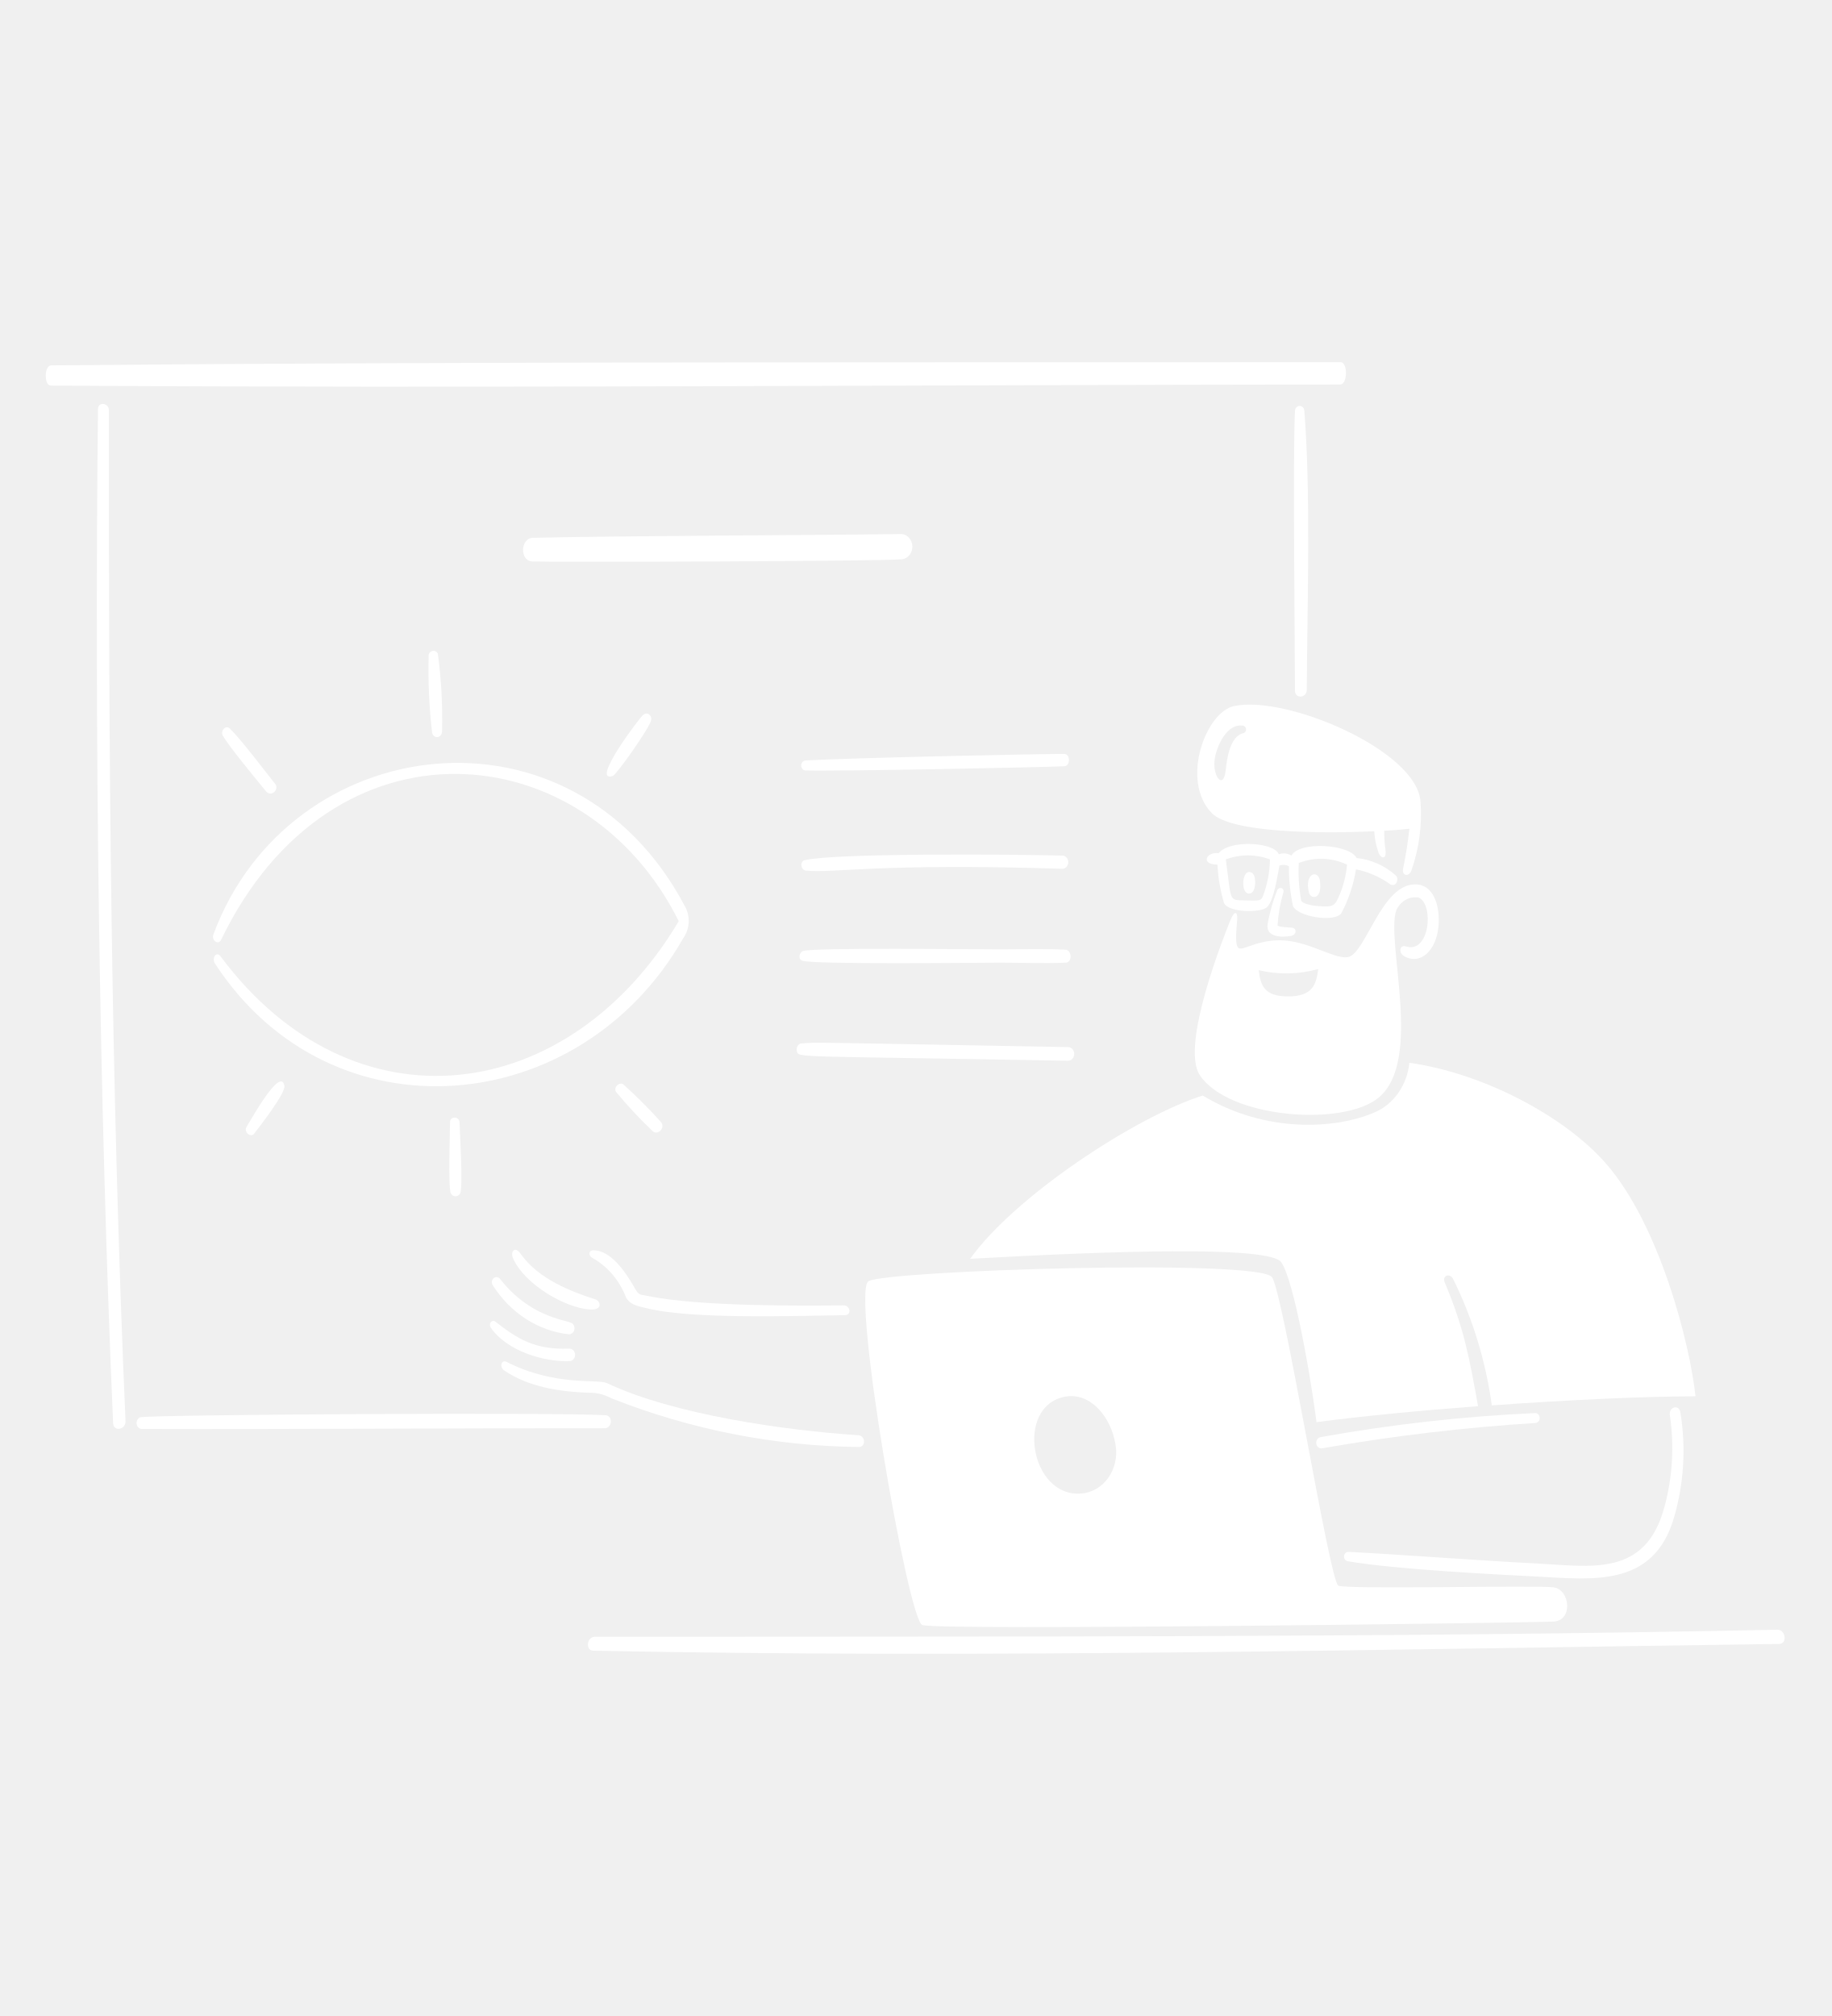
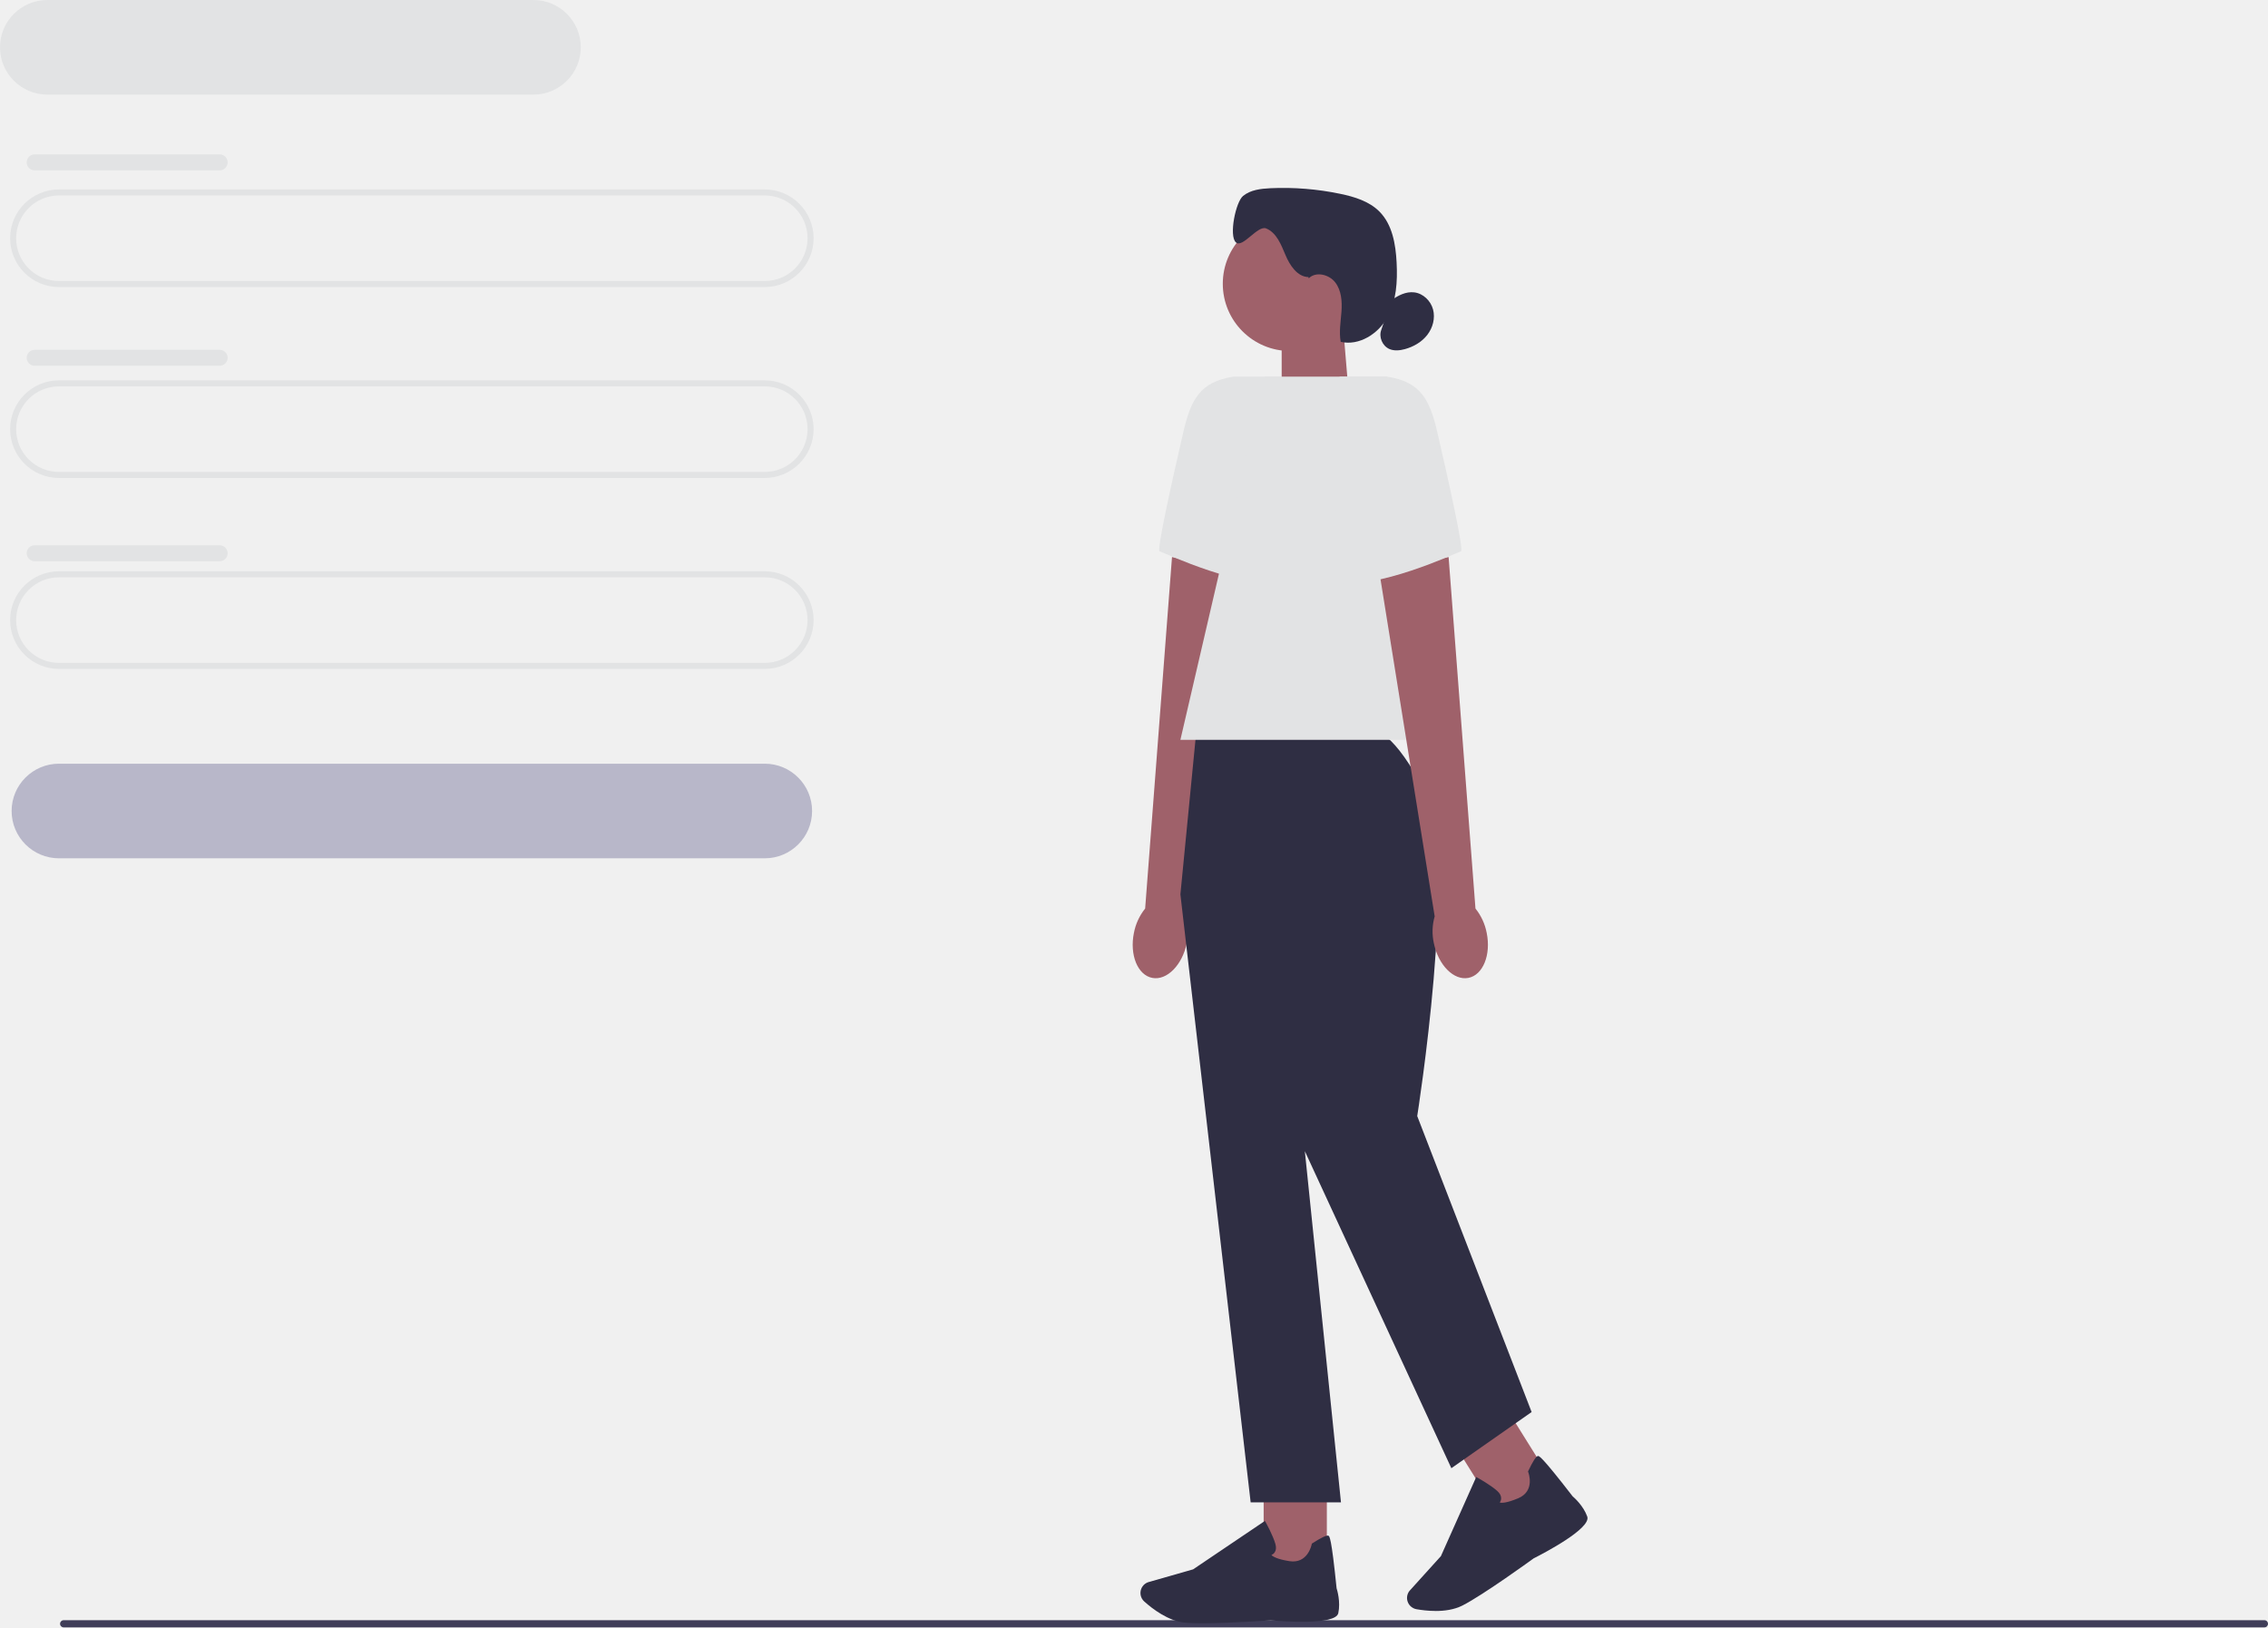
- <svg xmlns="http://www.w3.org/2000/svg" width="615" height="677" viewBox="0 0 615 677" fill="none">
-   <path d="M325.819 422.722C376.112 419.913 422.187 418.64 429.616 423.226C433.443 425.596 439.396 456.738 442.132 477.566C457.579 475.535 476.992 473.666 496.386 472.211C493.506 456.186 491.729 446.146 485.195 430.663C484.205 428.317 486.916 427.37 488.02 429.512C494.567 442.713 498.964 457.075 501.012 471.947C527.269 470.048 553.176 468.9 569.413 468.9C567.569 451.4 557.356 411.071 539.047 390.392C524.933 374.452 497.554 360.265 473.322 356.908C472.944 360.606 471.649 364.119 469.578 367.06C467.507 370 464.74 372.256 461.581 373.579C448.635 379.181 425.006 380.653 403.927 367.902C381.69 374.889 340.938 401.542 325.819 422.722Z" fill="white" />
-   <path d="M596.901 547.283C464.298 550.029 332.296 549.487 199.764 549.653C197.084 549.653 196.478 554.267 199.251 554.321C331.484 557.012 465.294 553.843 597.506 552.06C600.331 552.032 599.71 547.226 596.901 547.283Z" fill="white" />
-   <path d="M270.407 258.736C284.019 259.017 350.362 257.656 357.416 257.321C359.543 257.219 359.487 253.178 357.416 253.178C347.946 253.178 285.645 254.501 270.407 255.381C270.038 255.436 269.7 255.636 269.455 255.945C269.21 256.253 269.076 256.649 269.076 257.059C269.076 257.468 269.21 257.864 269.455 258.172C269.7 258.481 270.038 258.681 270.407 258.736Z" fill="white" />
-   <path d="M216.069 240.02C215.079 240.589 197.963 263.248 205.85 260.554C206.968 260.171 218.144 244.576 218.694 241.78C218.76 241.418 218.723 241.042 218.588 240.703C218.454 240.365 218.228 240.08 217.941 239.888C217.655 239.696 217.321 239.605 216.986 239.629C216.651 239.653 216.331 239.789 216.069 240.02Z" fill="white" />
-   <path d="M178.773 188.544C184.277 188.829 296.367 188.521 303.048 187.796C303.997 187.658 304.866 187.136 305.485 186.333C306.105 185.529 306.432 184.501 306.402 183.447C306.373 182.394 305.989 181.389 305.326 180.63C304.663 179.87 303.767 179.408 302.812 179.334C271.618 179.76 206.773 179.936 178.948 180.607C174.774 180.712 174.423 188.328 178.773 188.544Z" fill="white" />
-   <path d="M335.674 318.813C328.46 318.813 273.612 318.136 269.727 319.358C268.406 319.778 267.883 322.133 269.469 322.631C273.612 323.941 328.174 323.278 335.707 323.278C343.241 323.278 350.553 323.575 357.929 323.278C360.185 323.186 360.019 319.023 357.782 318.914C350.442 318.556 343.029 318.813 335.674 318.813Z" fill="white" />
-   <path d="M268.864 350.439C268.398 350.591 268.006 350.94 267.772 351.409C267.539 351.878 267.482 352.429 267.616 352.944C268.249 355.313 265.406 354.501 358.882 356.217C359.398 356.159 359.875 355.893 360.223 355.469C360.571 355.045 360.763 354.495 360.763 353.924C360.763 353.353 360.571 352.802 360.223 352.378C359.875 351.955 359.398 351.688 358.882 351.63C269.208 350.036 274.774 349.935 268.864 350.439Z" fill="white" />
-   <path d="M356.884 291.753C357.384 291.716 357.854 291.476 358.202 291.078C358.55 290.681 358.751 290.156 358.767 289.604C358.783 289.052 358.612 288.514 358.287 288.093C357.962 287.673 357.507 287.4 357.01 287.329C343.671 286.923 281.597 286.354 270.336 288.825C268.492 289.228 268.904 292.186 270.665 292.359C280.19 293.303 294.752 289.78 356.884 291.753Z" fill="white" />
-   <path d="M438.866 231.615C439.032 202.457 440.261 166.082 438.039 137.79C437.978 137.365 437.776 136.98 437.473 136.709C437.169 136.439 436.785 136.302 436.395 136.324C436.005 136.347 435.637 136.528 435.361 136.832C435.085 137.137 434.921 137.543 434.901 137.973C434.179 151.546 434.858 214.616 434.901 231.94C434.907 234.787 438.85 234.465 438.866 231.615Z" fill="white" />
-   <path d="M206.919 366.704C210.728 371.299 214.777 375.645 219.047 379.719C220.891 381.632 223.731 378.582 221.875 376.673C217.895 372.263 213.711 368.083 209.341 364.148C208.01 363.21 205.892 365.13 206.919 366.704Z" fill="white" />
-   <path d="M36.574 137.79C36.574 135.244 32.935 134.781 32.904 137.387C31.693 245.22 33.31 370.644 37.988 477.918C38.117 480.89 42.291 480.162 42.152 477.21C37.21 363.735 36.432 251.36 36.574 137.79Z" fill="white" />
-   <path d="M82.809 378.406C81.776 380.098 84.171 382.251 85.379 380.67C86.937 378.639 95.973 367.107 95.521 364.625C94.277 358.052 84.573 375.532 82.809 378.406Z" fill="white" />
-   <path d="M203.379 475.254C186.865 474.238 52.388 475.034 47.141 475.931C46.753 476.069 46.418 476.345 46.187 476.715C45.956 477.085 45.844 477.529 45.866 477.977C45.889 478.426 46.046 478.853 46.313 479.193C46.58 479.532 46.941 479.765 47.341 479.854C98.187 480.013 152.149 479.57 203.084 479.631C205.561 479.631 205.985 475.423 203.379 475.254Z" fill="white" />
-   <path d="M89.289 265.665C91.109 267.902 93.9 265.1 92.387 263.201C88.717 258.614 80.855 248.198 77.232 244.691C75.796 243.3 73.851 245.477 74.865 247.135C77.471 251.417 85.696 261.251 89.289 265.665Z" fill="white" />
-   <path d="M148.452 245.751C148.682 236.965 148.21 228.174 147.041 219.48C146.879 219.167 146.638 218.913 146.348 218.748C146.057 218.583 145.73 218.514 145.404 218.55C145.079 218.586 144.77 218.725 144.515 218.95C144.26 219.175 144.07 219.477 143.968 219.818C143.719 228.594 144.105 237.378 145.123 246.086C145.216 246.523 145.449 246.908 145.779 247.17C146.109 247.433 146.514 247.555 146.92 247.514C147.325 247.473 147.704 247.272 147.985 246.948C148.267 246.624 148.433 246.199 148.452 245.751Z" fill="white" />
-   <path d="M151.141 376.808C151.141 379.618 150.462 398.269 151.377 400.716C151.539 401.025 151.772 401.281 152.052 401.459C152.333 401.637 152.651 401.731 152.974 401.731C153.298 401.731 153.616 401.637 153.896 401.459C154.176 401.281 154.409 401.025 154.571 400.716C155.527 398.029 154.442 380.508 154.316 376.808C154.15 374.828 151.141 374.787 151.141 376.808Z" fill="white" />
-   <path d="M74.24 315.621C111.569 238.304 196.657 246.428 227.949 309.355C190.98 371.494 118.555 380.9 74.071 321.155C72.682 319.293 70.964 321.673 72.227 323.623C111.335 383.537 194.896 375.718 229.399 315.16C230.524 313.621 231.18 311.732 231.275 309.759C231.371 307.787 230.9 305.831 229.931 304.169C191.988 232.604 96.96 245.477 71.671 313.789C70.918 315.82 73.34 317.489 74.24 315.621Z" fill="white" />
-   <path d="M414.479 237.092C404.865 239.123 396.385 262.253 406.992 273.081C413.486 279.713 443.395 279.994 461.526 279.144C461.656 281.588 462.132 283.994 462.937 286.276C463.659 288.307 465.823 288.95 465.285 285.288C464.991 283.202 464.856 281.092 464.882 278.981C467.701 278.847 470.516 278.621 473.322 278.304C472.834 282.815 472.13 287.294 471.214 291.723C470.707 294.15 473.181 294.603 474.02 292.288C476.593 284.965 477.634 277.097 477.066 269.27C475.972 252.017 432.041 233.375 414.479 237.092ZM417.507 246.205C413.084 247.318 412.039 254.718 411.636 258.675C410.945 265.445 407.026 260.706 407.966 254.752C408.686 250.263 412.168 242.952 417.248 243.679C417.543 243.662 417.832 243.769 418.057 243.979C418.282 244.189 418.426 244.485 418.459 244.808C418.492 245.13 418.412 245.455 418.235 245.714C418.058 245.974 417.797 246.149 417.507 246.205Z" fill="white" />
-   <path d="M450.425 306.749C452.875 302.179 454.559 297.162 455.398 291.936C459.527 292.759 463.463 294.486 466.976 297.013C469.066 298.005 469.859 294.982 468.82 294.045C465.048 290.659 460.437 288.603 455.588 288.145C453.351 283.477 436.342 282.39 433.717 287.315C433.075 286.918 432.363 286.675 431.63 286.602C430.896 286.53 430.157 286.628 429.46 286.892C428.123 282.85 413.038 281.838 409.279 286.506C404.949 285.982 403.151 290.386 408.874 290.345C409.085 294.72 409.82 299.045 411.059 303.208C412.54 306.545 423.193 306.495 425.314 304.806C427.837 302.798 428.984 294.035 429.7 290.66C430.739 290.3 431.862 290.372 432.856 290.863C432.834 295.387 433.301 299.899 434.249 304.301C435.878 307.869 448.061 309.822 450.425 306.749ZM424.149 300.926C423.648 302.257 423.196 302.575 419.158 302.399C412.334 302.104 413.764 303.733 411.674 288.598C416.48 286.801 421.691 286.801 426.497 288.598C426.431 292.834 425.634 297.018 424.149 300.926ZM436.993 302.46C436.232 298.299 435.96 294.047 436.185 289.81C441.456 287.738 447.243 287.932 452.389 290.355C452.101 293.684 451.325 296.939 450.093 299.996C448.347 304.203 448.058 304.755 442.554 304.261C439.91 304.024 437.365 303.377 436.993 302.463V302.46Z" fill="white" />
-   <path d="M439.6 299.755C440.175 302.037 444.21 302.304 443.27 295.714C442.732 291.963 437.931 293.141 439.6 299.755Z" fill="white" />
-   <path d="M474.46 297.027C463.93 297.998 458.732 319.243 453.138 321.277C449.229 322.702 440.46 316.508 431.599 315.841C422.738 315.174 417.691 319.297 416.038 318.427C414.384 317.557 415.524 309.941 415.524 308.164C415.524 306.386 414.645 305.415 413.084 309.335C411.523 313.255 396.296 350.882 402.92 361.007C412.386 375.474 451.018 378.538 463.011 368.586C478.046 356.109 465.251 316.037 468.955 305.598C469.651 304.105 470.762 302.897 472.125 302.148C473.488 301.399 475.033 301.149 476.534 301.434C481.6 303.851 480.207 320.39 472.111 317.801C470.077 317.154 469.616 319.97 471.497 321.057C476.995 324.242 482.392 319.276 483.112 310.953C483.65 304.65 481.707 296.36 474.46 297.027ZM432.533 334.6C424.902 334.6 423.359 331.266 422.716 325.799C429.322 327.363 436.166 327.232 442.719 325.417C442.021 330.413 441.053 334.614 432.533 334.614V334.6Z" fill="white" />
-   <path d="M428.882 299.088C427.469 302.676 426.411 306.421 425.725 310.259C424.966 314.812 430.465 314.825 433.563 314.301C435.407 313.989 435.745 311.674 433.726 311.511C432.241 311.389 429.324 311.308 429.048 310.743C429.302 306.966 429.961 303.236 431.012 299.63C431.439 298.141 429.466 297.558 428.882 299.088Z" fill="white" />
-   <path d="M420.153 299.911C421.862 299.193 421.997 294.126 420.537 293.182C416.852 290.771 416.339 301.495 420.153 299.911Z" fill="white" />
-   <path d="M450.222 121.623C308.076 121.745 157.177 121.383 17.195 122.696C14.81 122.716 14.755 129.466 17.048 129.483C158.754 130.461 308.002 129.243 450.074 129.121C452.625 129.117 452.681 121.623 450.222 121.623Z" fill="white" />
-   <path d="M288.277 481.97C263.996 480.379 226.384 475.146 203.726 464.432C200.813 463.051 186.419 465.641 170.077 457.324C168.368 456.457 167.689 459.108 169.287 460.194C177.638 465.861 188.186 467.37 197.819 467.712C200.408 467.639 202.973 468.27 205.288 469.55C231.985 480.095 260.1 485.628 288.461 485.917C290.791 485.954 290.717 482.132 288.277 481.97Z" fill="white" />
-   <path d="M564.334 474.293C563.861 471.442 560.372 472.448 560.809 475.281C562.31 485.451 561.715 495.864 559.066 505.746C552.793 529.824 534.333 525.961 515.855 525.024C496.461 524.042 469.752 521.994 452.995 521.144C452.625 521.09 452.25 521.198 451.951 521.443C451.651 521.689 451.451 522.053 451.392 522.459C451.333 522.865 451.42 523.28 451.635 523.617C451.85 523.953 452.176 524.183 452.543 524.259C468.664 527.078 503.1 528.747 516.516 529.448C534.865 530.409 555.335 533.104 562.167 509.707C565.529 498.279 566.273 486.114 564.334 474.293Z" fill="white" />
-   <path d="M444.056 486.357C467.802 482.198 491.723 479.359 515.728 477.85C516.116 477.812 516.475 477.609 516.731 477.286C516.987 476.962 517.119 476.542 517.1 476.114C517.081 475.685 516.912 475.281 516.629 474.987C516.345 474.692 515.97 474.53 515.58 474.533C491.411 475.625 467.324 478.325 443.45 482.616C443 482.706 442.6 482.989 442.339 483.403C442.079 483.818 441.978 484.329 442.059 484.825C442.141 485.321 442.398 485.761 442.774 486.048C443.15 486.336 443.615 486.446 444.065 486.357H444.056Z" fill="white" />
-   <path d="M191.25 457.077C191.506 457.074 191.758 457.016 191.993 456.904C192.228 456.792 192.439 456.629 192.615 456.425C192.792 456.221 192.929 455.979 193.018 455.716C193.108 455.452 193.148 455.171 193.137 454.89C193.126 454.608 193.063 454.333 192.953 454.078C192.843 453.824 192.688 453.597 192.496 453.411C192.304 453.224 192.081 453.082 191.838 452.993C191.595 452.904 191.339 452.87 191.084 452.893C179.675 453.295 173.918 449.728 166.388 443.838C165.196 442.907 163.929 444.549 164.851 445.869C170.212 453.671 182.718 457.442 191.25 457.077Z" fill="white" />
-   <path d="M210.23 435.649C211.619 438.303 214.533 438.662 217.127 439.309C232.449 443.144 267.509 441.864 283.771 441.654C286.082 441.624 285.615 438.334 283.239 438.357C271.366 438.489 235.531 438.862 217.751 435.247C214.468 434.57 214.637 435.104 212.962 432.2C209.797 426.696 205.076 419.963 199.35 419.852C197.641 419.818 197.505 421.632 198.962 422.438C204.021 425.232 208.014 429.914 210.23 435.649Z" fill="white" />
-   <path d="M200.087 436.401C192.151 433.835 180.936 429.719 174.767 420.942C172.923 418.308 171.356 420.356 172.271 422.478C176.113 431.388 190.178 439.403 198.252 439.742C202.718 439.948 201.476 436.848 200.087 436.401Z" fill="white" />
-   <path d="M167.947 429.492C167.694 429.152 167.332 428.933 166.936 428.878C166.54 428.823 166.139 428.937 165.818 429.197C165.496 429.457 165.276 429.843 165.205 430.276C165.133 430.709 165.215 431.155 165.433 431.523C168.363 436.152 172.167 440.028 176.586 442.885C181.004 445.741 185.932 447.511 191.03 448.072C191.431 448.088 191.826 447.958 192.155 447.704C192.484 447.449 192.728 447.083 192.85 446.662C192.973 446.24 192.967 445.786 192.833 445.369C192.7 444.951 192.447 444.593 192.112 444.349C189.416 443.069 177.958 442.247 167.947 429.492Z" fill="white" />
-   <path d="M521.784 533.056C516.279 532.268 452.426 533.825 449.469 532.491C446.512 531.157 431.218 435.23 427.223 428.927C423.227 422.624 297.368 426.622 291.645 430.261C285.922 433.899 304.822 543.472 309.718 545.689C314.085 547.662 515.222 544.921 521.793 544.538C528.364 544.156 527.288 533.845 521.784 533.056ZM363.213 501.532C346.041 503.106 340.659 472.082 357.819 468.998C365.964 467.533 373.141 475.488 374.662 485.284C374.978 487.193 374.926 489.154 374.507 491.039C374.089 492.925 373.314 494.692 372.234 496.225C371.153 497.758 369.792 499.023 368.237 499.938C366.683 500.852 364.971 501.395 363.213 501.532Z" fill="white" />
+ <svg xmlns="http://www.w3.org/2000/svg" width="751.57" height="539.42" viewBox="0 0 751.57 539.42">
+   <path d="m19.9,538.23c0,.66.53,1.19,1.19,1.19h729.29c.66,0,1.19-.53,1.19-1.19s-.53-1.19-1.19-1.19H21.09c-.66,0-1.19.53-1.19,1.19Z" fill="#3f3d58" />
+   <path d="m253.43,95.15H19.53c-8.92,0-16.18-7.26-16.18-16.18s7.26-16.18,16.18-16.18h233.9c8.92,0,16.18,7.26,16.18,16.18s-7.26,16.18-16.18,16.18ZM19.53,64.79c-7.82,0-14.18,6.36-14.18,14.18s6.36,14.18,14.18,14.18h233.9c7.82,0,14.18-6.36,14.18-14.18s-6.36-14.18-14.18-14.18H19.53Z" fill="#e2e3e4" />
+   <path d="m253.43,284.5H19.53c-8.65,0-15.68-7.03-15.68-15.68s7.03-15.68,15.68-15.68h233.9c8.65,0,15.68,7.03,15.68,15.68s-7.03,15.68-15.68,15.68Z" fill="#b8b7c9" />
+   <path d="m176.78,31.36H15.68C7.03,31.36,0,24.33,0,15.68S7.03,0,15.68,0h161.1c8.65,0,15.68,7.03,15.68,15.68s-7.03,15.68-15.68,15.68Z" fill="#e2e3e4" />
+   <path d="m253.43,158.43H19.53c-8.92,0-16.18-7.26-16.18-16.18s7.26-16.18,16.18-16.18h233.9c8.92,0,16.18,7.26,16.18,16.18s-7.26,16.18-16.18,16.18Zm-233.9-30.36c-7.82,0-14.18,6.36-14.18,14.18s6.36,14.18,14.18,14.18h233.9c7.82,0,14.18-6.36,14.18-14.18s-6.36-14.18-14.18-14.18H19.53Z" fill="#e2e3e4" />
+   <path d="m253.43,221.72H19.53c-8.92,0-16.18-7.26-16.18-16.18s7.26-16.18,16.18-16.18h233.9c8.92,0,16.18,7.26,16.18,16.18s-7.26,16.18-16.18,16.18Zm-233.9-30.36c-7.82,0-14.18,6.36-14.18,14.18s6.36,14.18,14.18,14.18h233.9c7.82,0,14.18-6.36,14.18-14.18s-6.36-14.18-14.18-14.18H19.53Z" fill="#e2e3e4" />
+   <path d="m11.49,51.17h61.3c1.46,0,2.65,1.18,2.65,2.65h0c0,1.46-1.19,2.65-2.65,2.65H11.49c-1.46,0-2.65-1.18-2.65-2.65h0c0-1.46,1.19-2.65,2.65-2.65Z" fill="#e2e3e4" />
+   <path d="m11.49,115.95h61.3c1.46,0,2.65,1.18,2.65,2.64h0c0,1.46-1.19,2.65-2.65,2.65H11.49c-1.46,0-2.65-1.18-2.65-2.64h0c0-1.46,1.19-2.65,2.65-2.65Z" fill="#e2e3e4" />
+   <path d="m11.49,180.74h61.3c1.46,0,2.65,1.18,2.65,2.65h0c0,1.46-1.19,2.64-2.65,2.64H11.49c-1.46,0-2.65-1.18-2.65-2.65h0c0-1.46,1.19-2.64,2.65-2.64Z" fill="#e2e3e4" />
+   <g>
+     <polygon points="447.08 132.26 424.72 139.62 424.72 107.43 445.01 107.43 447.08 132.26" fill="#9f616a" />
+     <circle cx="427.49" cy="94.06" r="22.28" fill="#9f616a" />
+     <path d="m433.61,91.85c-3.73-.11-6.18-3.88-7.63-7.32s-2.94-7.39-6.4-8.81c-2.83-1.16-7.82,6.69-10.05,4.6-2.33-2.18-.06-13.37,2.41-15.38,2.47-2.01,5.85-2.4,9.03-2.55,7.76-.36,15.57.27,23.18,1.86,4.71.98,9.55,2.46,12.95,5.86,4.3,4.32,5.4,10.83,5.71,16.92.32,6.23-.04,12.75-3.07,18.2s-9.37,9.47-15.45,8.08c-.61-3.3.01-6.69.25-10.05.23-3.35-.01-6.97-2.06-9.64-2.04-2.67-6.42-3.73-8.8-1.36" fill="#2f2e43" />
+     <path d="m461.02,99.57c2.23-1.63,4.9-3,7.64-2.66,2.96.36,5.47,2.8,6.23,5.69s-.09,6.07-1.93,8.43c-1.83,2.36-4.56,3.92-7.44,4.7-1.67.45-3.5.64-5.09-.04-2.34-1.01-3.61-4-2.69-6.38" fill="#2f2e43" />
+     <g>
+       <path id="uuid-00bc58e7-734f-4d7c-a085-03c0cd267642-210" d="m375.76,309.2c-1.49,7.32,1.24,14.01,6.08,14.94s9.97-4.26,11.45-11.58c.63-2.92.53-5.94-.29-8.82l18.43-114.75-23.05-4.34-8.9,116.5c-1.89,2.36-3.16,5.12-3.72,8.06h0Z" fill="#9f616a" />
+       <path d="m424.48,124.85h-15.73c-11.12,1.69-14.14,7.62-16.67,18.58-3.86,16.72-8.79,38.98-7.81,39.31,1.57.52,28.35,13.12,42,10.24l-1.79-68.13h0Z" fill="#e2e3e4" />
+     </g>
+     <rect x="418.75" y="490.36" width="20.94" height="29.71" fill="#9f616a" />
+     <path d="m398.36,538.05c-2.2,0-4.16-.05-5.64-.19-5.56-.51-10.87-4.62-13.54-7.02-1.2-1.08-1.58-2.8-.96-4.28h0c.45-1.06,1.34-1.86,2.45-2.17l14.7-4.2,23.8-16.06.27.48c.1.18,2.44,4.39,3.22,7.23.3,1.08.22,1.98-.23,2.68-.31.48-.75.76-1.1.92.43.45,1.78,1.37,5.94,2.03,6.07.96,7.35-5.33,7.4-5.59l.04-.21.18-.12c2.89-1.86,4.67-2.71,5.28-2.53.38.11,1.02.31,2.75,17.44.17.54,1.38,4.48.56,8.25-.89,4.1-18.81,2.69-22.4,2.37-.1.01-13.52.97-22.71.97h0Z" fill="#2f2e43" />
+     <rect x="487.82" y="470.31" width="20.94" height="29.71" transform="translate(-181.25 337.18) rotate(-31.95)" fill="#9f616a" />
+     <path d="m475.72,533.98c-2.46,0-4.72-.3-6.33-.58-1.58-.28-2.82-1.54-3.08-3.12h0c-.18-1.14.15-2.29.93-3.14l10.25-11.34,11.7-26.22.48.26c.18.1,4.39,2.43,6.56,4.43.83.76,1.24,1.57,1.22,2.4-.01.58-.23,1.04-.45,1.37.6.16,2.23.22,6.11-1.42,5.66-2.39,3.42-8.41,3.32-8.66l-.08-.2.09-.19c1.47-3.11,2.52-4.77,3.14-4.94.39-.11,1.03-.28,11.56,13.35.43.36,3.54,3.07,4.84,6.7,1.41,3.95-14.54,12.24-17.75,13.86-.1.08-16.79,12.21-23.65,15.66-2.72,1.37-5.94,1.79-8.87,1.79h0Z" fill="#2f2e43" />
+     <path d="m455.11,241.91h-58.63l-5.32,54.54,23.28,201.52h29.93l-11.97-116.39,48.55,105.08,26.6-18.62-37.91-98.1s13.54-85.46,2.9-106.75c-10.64-21.28-17.43-21.28-17.43-21.28h0Z" fill="#2f2e43" />
+     <polygon points="484.28 245.23 391.16 245.23 419.1 124.85 459.67 124.85 484.28 245.23" fill="#e2e3e4" />
+     <path id="uuid-ece83039-1aa0-468e-a846-e0cb6ecd6032-211" d="m492.66,309.2c1.49,7.32-1.24,14.01-6.08,14.94s-9.97-4.26-11.45-11.58c-.63-2.92-.53-5.94.29-8.82l-18.43-114.75,23.05-4.34,8.9,116.5c1.89,2.36,3.16,5.12,3.72,8.06h0Z" fill="#9f616a" />
+     <path d="m443.94,124.85h15.73c11.12,1.69,14.14,7.62,16.67,18.58,3.86,16.72,8.79,38.98,7.81,39.31-1.57.52-28.35,13.12-42,10.24l1.79-68.13h0Z" fill="#e2e3e4" />
+   </g>
</svg>
